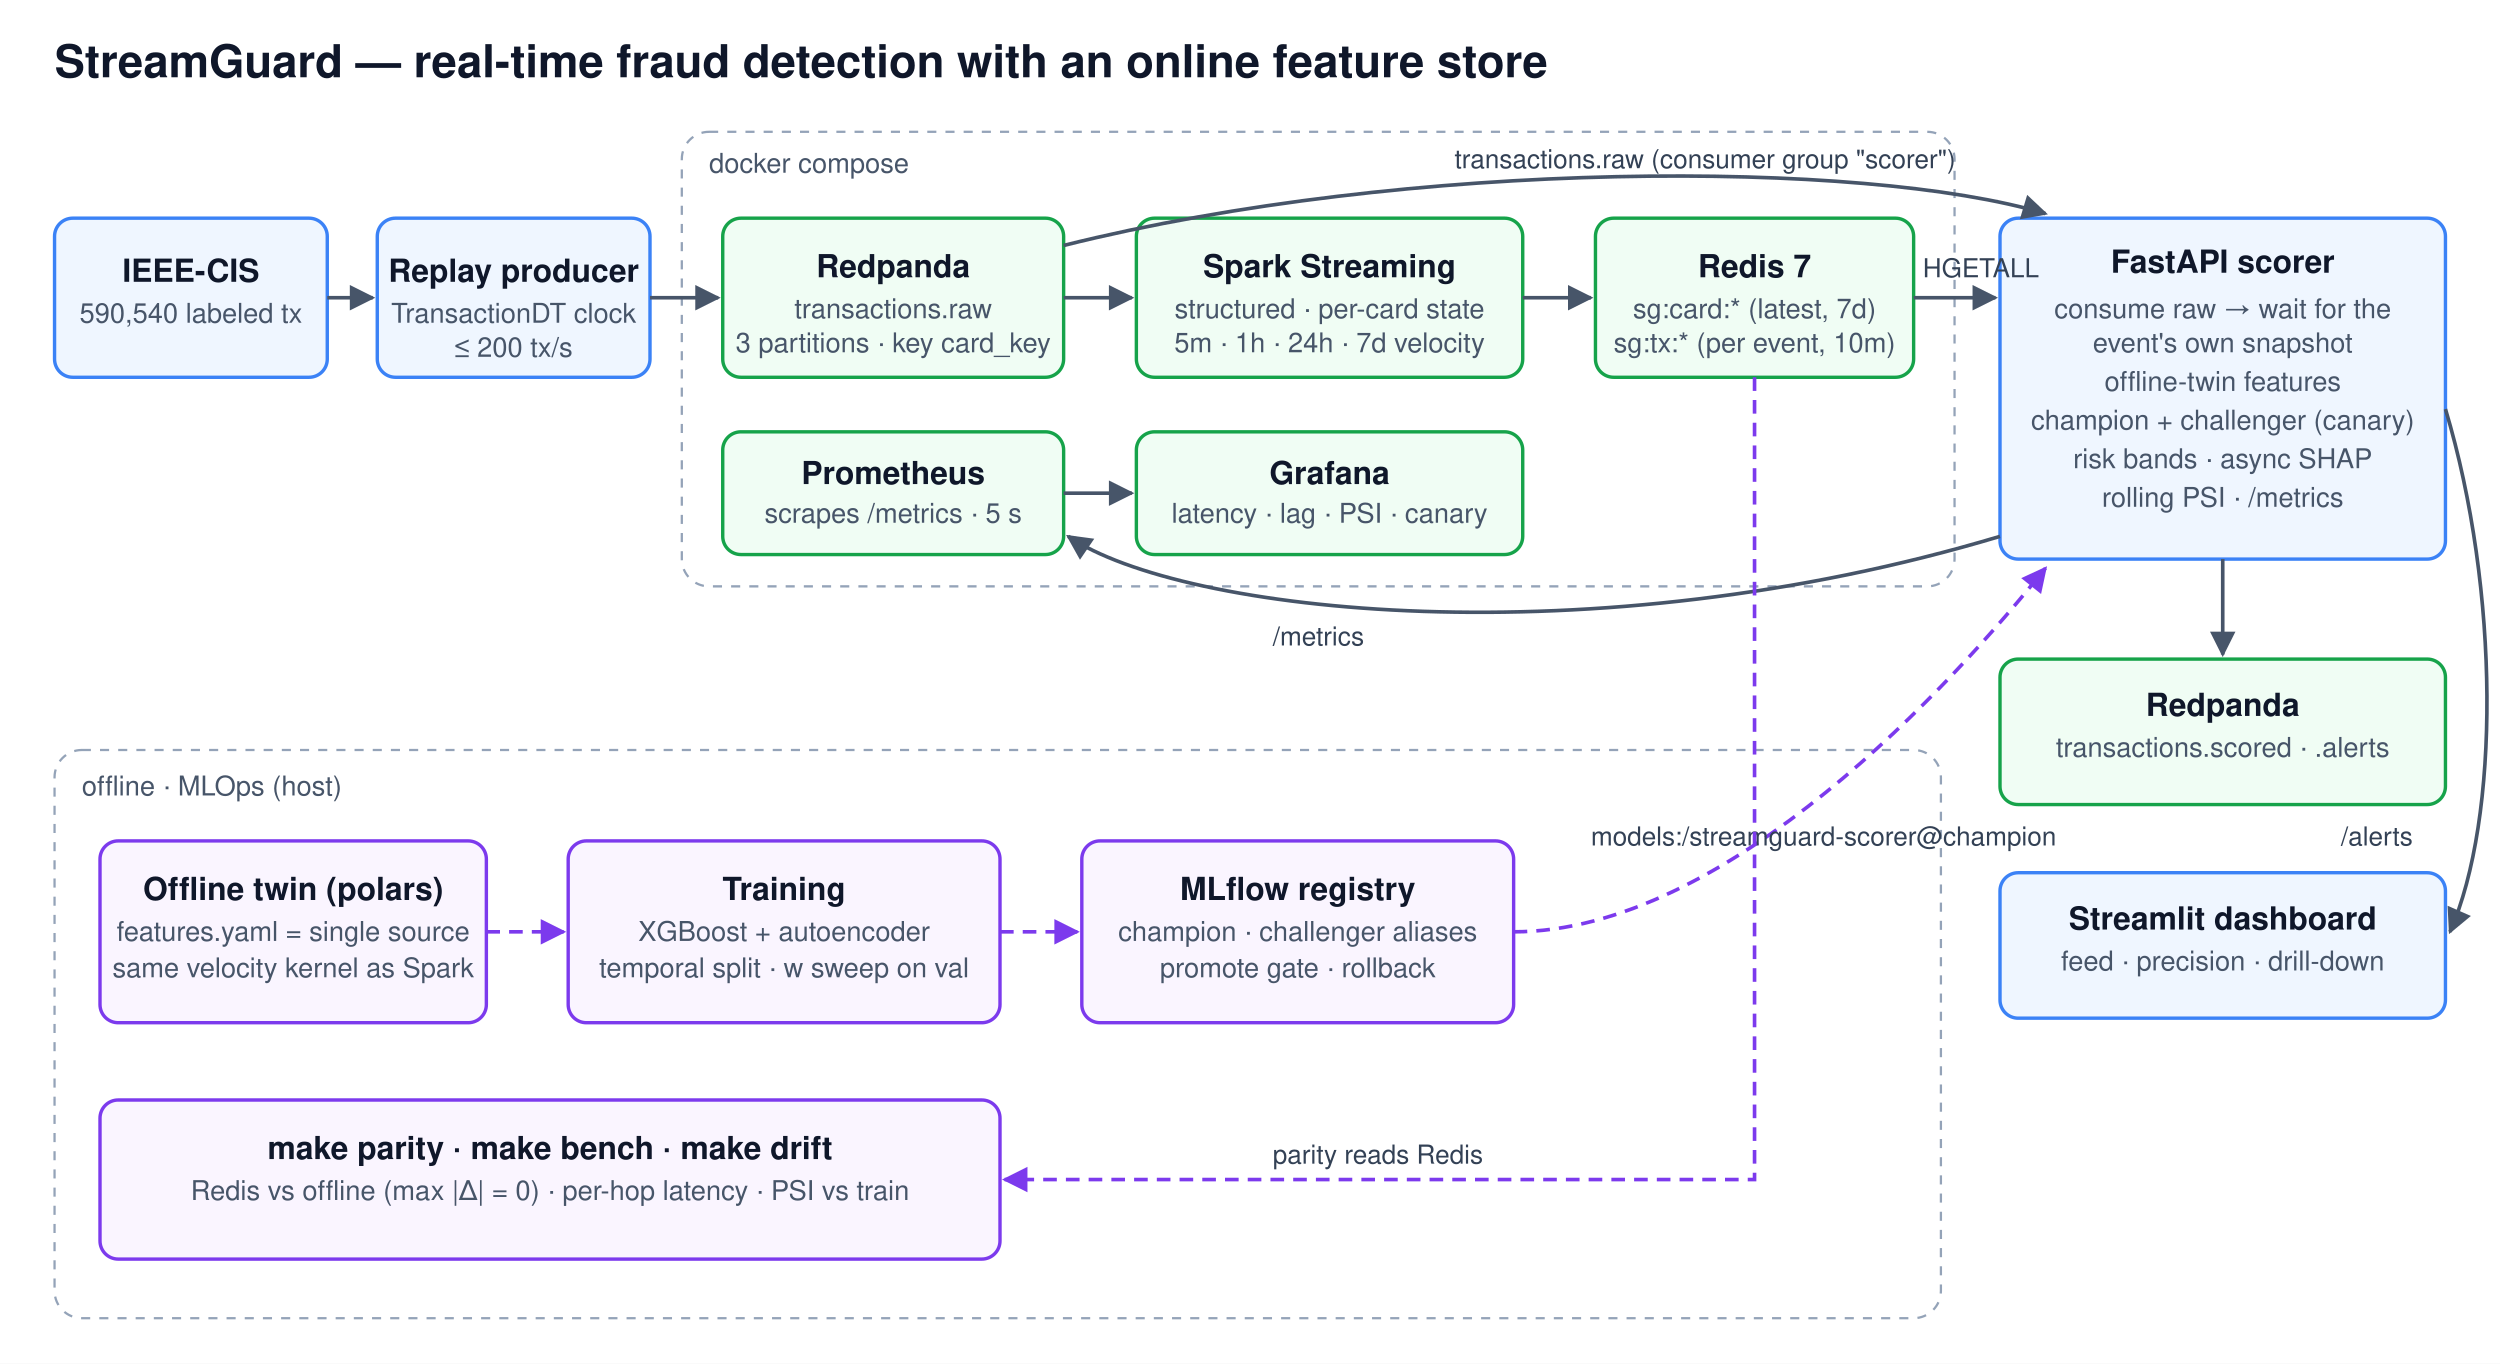
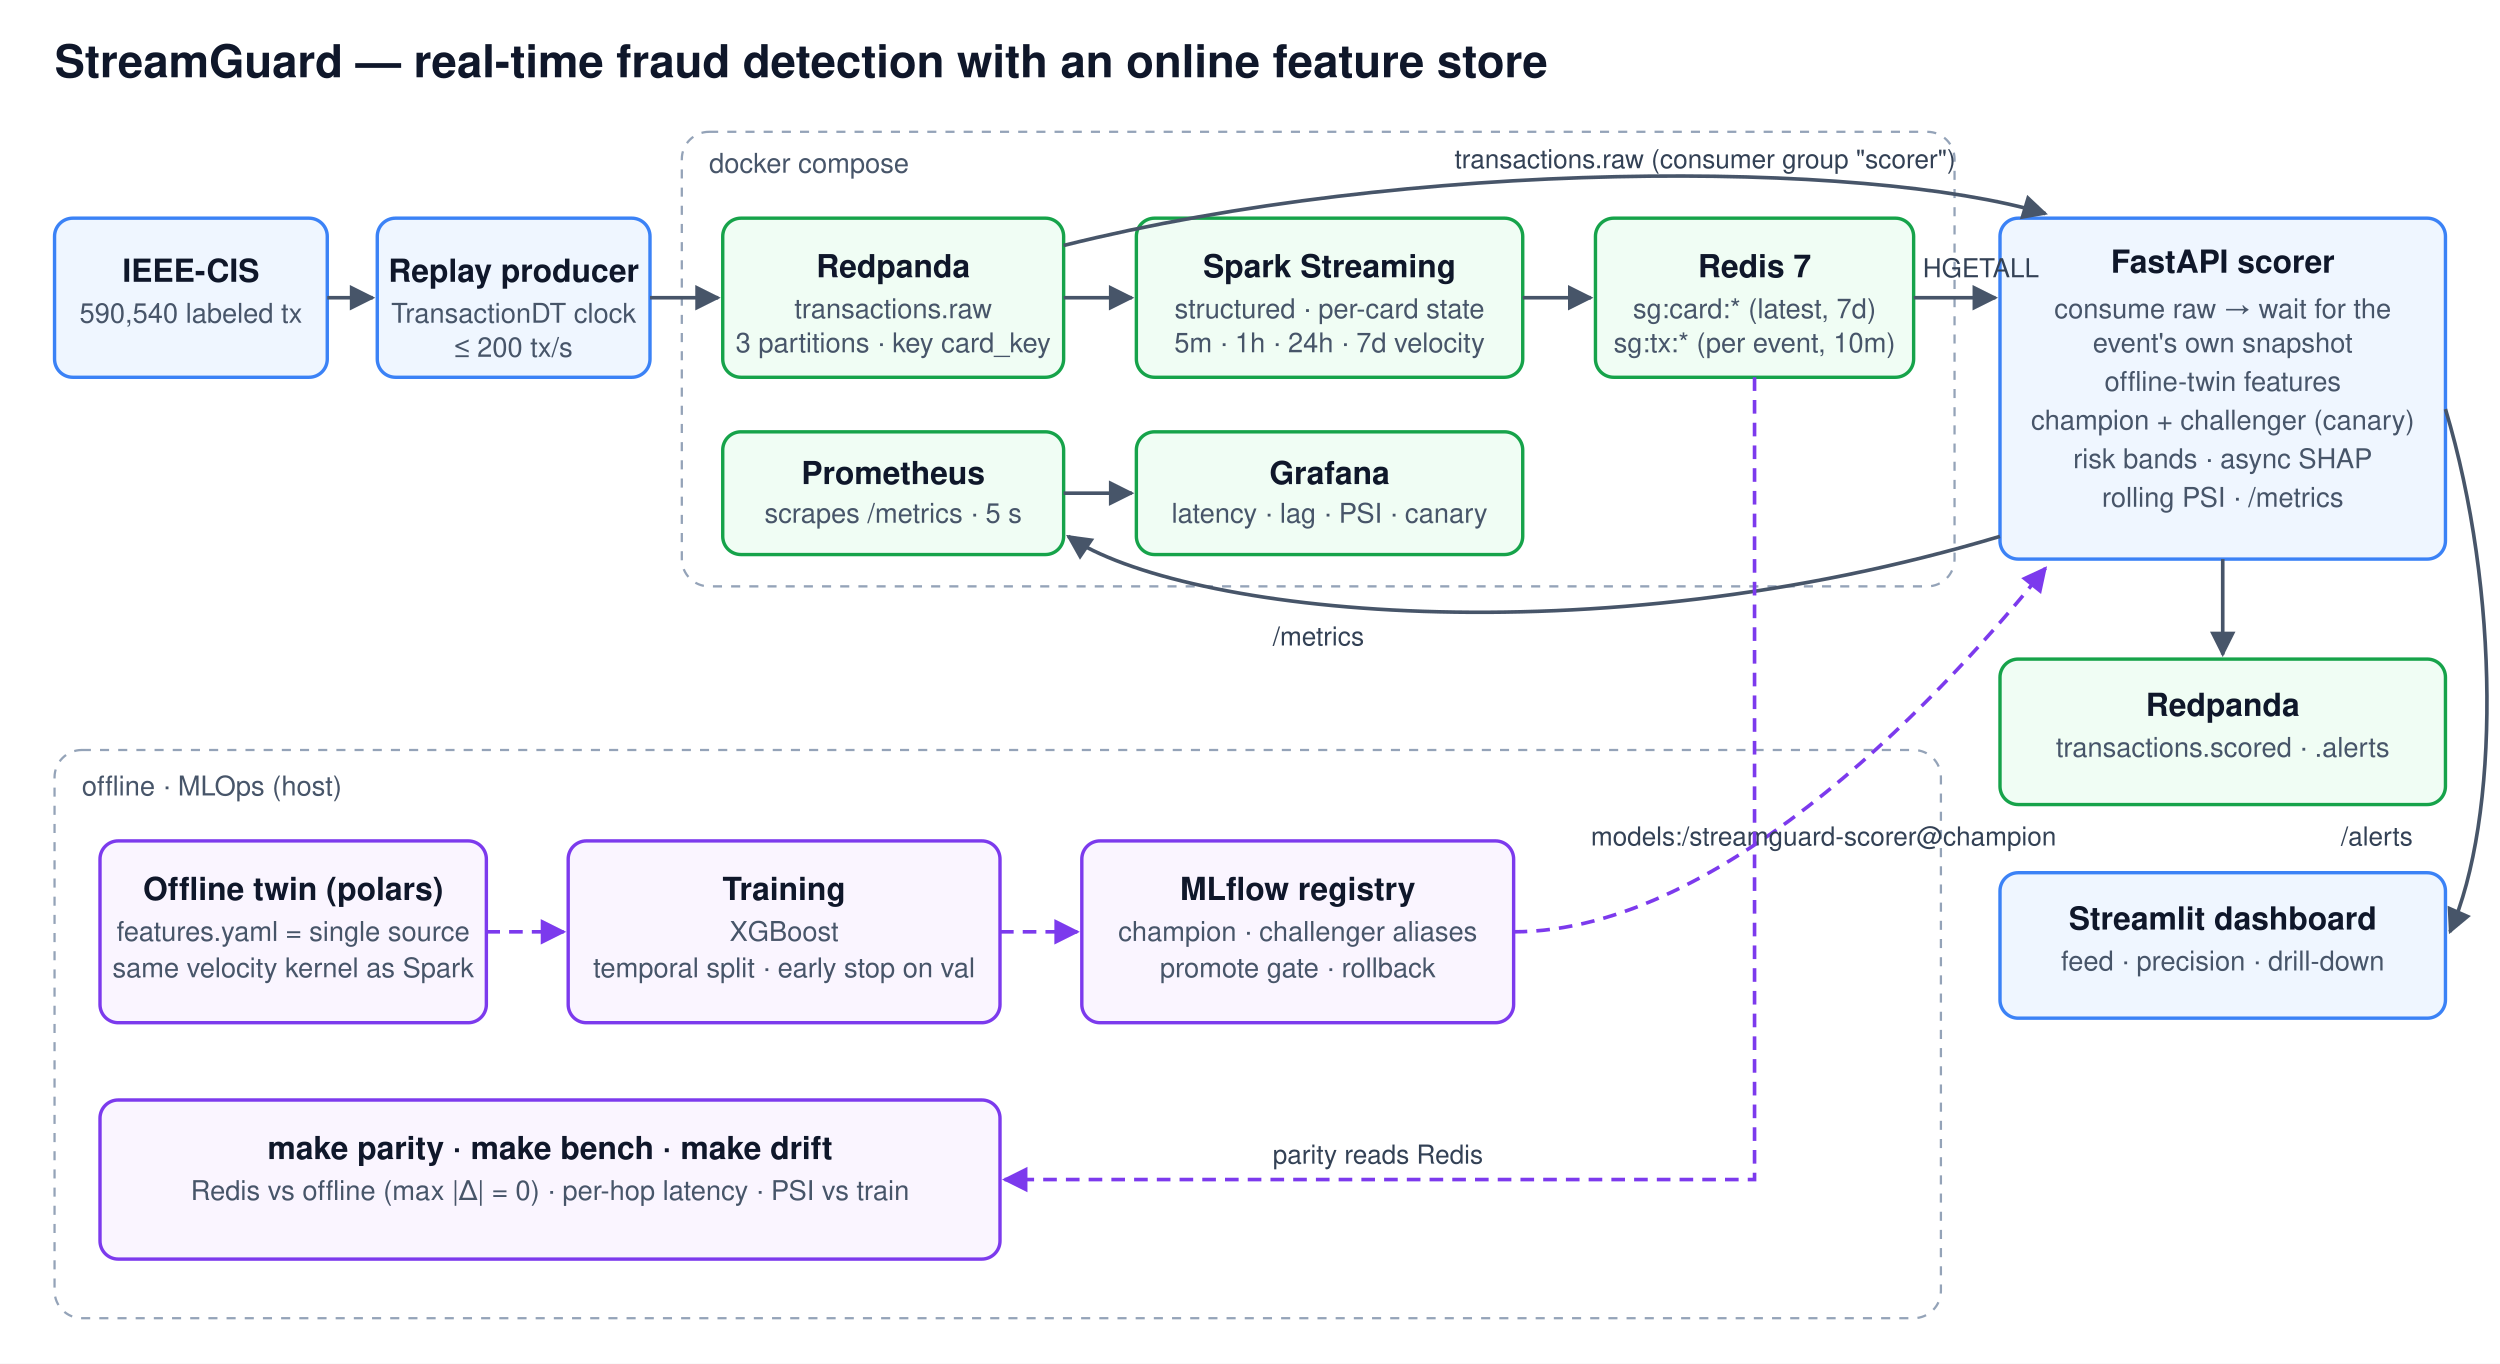
<svg xmlns="http://www.w3.org/2000/svg" viewBox="0 0 1100 600" font-family="Helvetica, Arial, sans-serif" font-size="13">
  <defs>
    <marker id="arrow" viewBox="0 0 10 10" refX="9" refY="5" markerWidth="7" markerHeight="7" orient="auto-start-reverse">
      <path d="M0,0 L10,5 L0,10 z" fill="#475569" />
    </marker>
    <marker id="arrow-dash" viewBox="0 0 10 10" refX="9" refY="5" markerWidth="7" markerHeight="7" orient="auto-start-reverse">
      <path d="M0,0 L10,5 L0,10 z" fill="#7c3aed" />
    </marker>
    <style>
      .box { stroke-width: 1.5; rx: 8; }
      .host { fill: #eff6ff; stroke: #3b82f6; }
      .ctr { fill: #f0fdf4; stroke: #16a34a; }
      .ml { fill: #faf5ff; stroke: #7c3aed; }
      .title { font-weight: 700; font-size: 14px; fill: #0f172a; }
      .sub { fill: #475569; font-size: 12px; }
      .edge { stroke: #475569; stroke-width: 1.6; fill: none; marker-end: url(#arrow); }
      .offline { stroke: #7c3aed; stroke-width: 1.6; fill: none; stroke-dasharray: 6 4; marker-end: url(#arrow-dash); }
      .label { fill: #334155; font-size: 11.5px; }
      .zone { fill: none; stroke: #94a3b8; stroke-dasharray: 4 4; rx: 12; }
    </style>
  </defs>
  <rect width="1100" height="600" fill="#ffffff" />
  <text x="24" y="34" font-size="20" font-weight="700" fill="#0f172a">StreamGuard — real-time fraud detection with an online feature store</text>
  <rect class="zone" x="300" y="58" width="560" height="200" />
  <text x="312" y="76" class="sub">docker compose</text>
  <rect class="box host" x="24" y="96" width="120" height="70" />
  <text x="84" y="124" text-anchor="middle" class="title">IEEE-CIS</text>
  <text x="84" y="142" text-anchor="middle" class="sub">590,540 labeled tx</text>
  <rect class="box host" x="166" y="96" width="120" height="70" />
  <text x="226" y="124" text-anchor="middle" class="title">Replay producer</text>
  <text x="226" y="142" text-anchor="middle" class="sub">TransactionDT clock</text>
  <text x="226" y="157" text-anchor="middle" class="sub">≤ 200 tx/s</text>
  <rect class="box ctr" x="318" y="96" width="150" height="70" />
  <text x="393" y="122" text-anchor="middle" class="title">Redpanda</text>
  <text x="393" y="140" text-anchor="middle" class="sub">transactions.raw</text>
  <text x="393" y="155" text-anchor="middle" class="sub">3 partitions · key card_key</text>
  <rect class="box ctr" x="500" y="96" width="170" height="70" />
  <text x="585" y="122" text-anchor="middle" class="title">Spark Streaming</text>
  <text x="585" y="140" text-anchor="middle" class="sub">structured · per-card state</text>
  <text x="585" y="155" text-anchor="middle" class="sub">5m · 1h · 24h · 7d velocity</text>
  <rect class="box ctr" x="702" y="96" width="140" height="70" />
  <text x="772" y="122" text-anchor="middle" class="title">Redis 7</text>
  <text x="772" y="140" text-anchor="middle" class="sub">sg:card:* (latest, 7d)</text>
  <text x="772" y="155" text-anchor="middle" class="sub">sg:tx:* (per event, 10m)</text>
  <path class="edge" d="M144,131 H164" />
  <path class="edge" d="M286,131 H316" />
  <path class="edge" d="M468,131 H498" />
  <path class="edge" d="M670,131 H700" />
  <rect class="box ctr" x="318" y="190" width="150" height="54" />
  <text x="393" y="213" text-anchor="middle" class="title">Prometheus</text>
  <text x="393" y="230" text-anchor="middle" class="sub">scrapes /metrics · 5 s</text>
  <rect class="box ctr" x="500" y="190" width="170" height="54" />
  <text x="585" y="213" text-anchor="middle" class="title">Grafana</text>
  <text x="585" y="230" text-anchor="middle" class="sub">latency · lag · PSI · canary</text>
  <path class="edge" d="M468,217 H498" />
  <rect class="box host" x="880" y="96" width="196" height="150" />
  <text x="978" y="120" text-anchor="middle" class="title">FastAPI scorer</text>
  <text x="978" y="140" text-anchor="middle" class="sub">consume raw → wait for the</text>
  <text x="978" y="155" text-anchor="middle" class="sub">event's own snapshot</text>
  <text x="978" y="172" text-anchor="middle" class="sub">offline-twin features</text>
  <text x="978" y="189" text-anchor="middle" class="sub">champion + challenger (canary)</text>
  <text x="978" y="206" text-anchor="middle" class="sub">risk bands · async SHAP</text>
  <text x="978" y="223" text-anchor="middle" class="sub">rolling PSI · /metrics</text>
  <path class="edge" d="M842,131 H878" />
  <text x="846" y="122" class="label">HGETALL</text>
  <path class="edge" d="M468,108 C 620,70 820,70 900,94" />
  <text x="640" y="74" class="label">transactions.raw (consumer group "scorer")</text>
  <path class="edge" d="M880,236 C 700,290 520,270 470,236" />
  <text x="560" y="284" class="label">/metrics</text>
  <rect class="box ctr" x="880" y="290" width="196" height="64" />
  <text x="978" y="315" text-anchor="middle" class="title">Redpanda</text>
  <text x="978" y="333" text-anchor="middle" class="sub">transactions.scored · .alerts</text>
  <path class="edge" d="M978,246 V288" />
  <rect class="box host" x="880" y="384" width="196" height="64" />
  <text x="978" y="409" text-anchor="middle" class="title">Streamlit dashboard</text>
  <text x="978" y="427" text-anchor="middle" class="sub">feed · precision · drill-down</text>
  <path class="edge" d="M1076,180 C 1100,260 1100,360 1078,410" />
  <text x="1030" y="372" class="label">/alerts</text>
  <rect class="zone" x="24" y="330" width="830" height="250" />
  <text x="36" y="350" class="sub">offline · MLOps (host)</text>
  <rect class="box ml" x="44" y="370" width="170" height="80" />
  <text x="129" y="396" text-anchor="middle" class="title">Offline twin (polars)</text>
  <text x="129" y="414" text-anchor="middle" class="sub">features.yaml = single source</text>
  <text x="129" y="430" text-anchor="middle" class="sub">same velocity kernel as Spark</text>
  <rect class="box ml" x="250" y="370" width="190" height="80" />
  <text x="345" y="396" text-anchor="middle" class="title">Training</text>
-   <text x="345" y="414" text-anchor="middle" class="sub">XGBoost + autoencoder</text>
-   <text x="345" y="430" text-anchor="middle" class="sub">temporal split · w sweep on val</text>
+   <text x="345" y="414" text-anchor="middle" class="sub">XGBoost</text>
+   <text x="345" y="430" text-anchor="middle" class="sub">temporal split · early stop on val</text>
  <rect class="box ml" x="476" y="370" width="190" height="80" />
  <text x="571" y="396" text-anchor="middle" class="title">MLflow registry</text>
  <text x="571" y="414" text-anchor="middle" class="sub">champion · challenger aliases</text>
  <text x="571" y="430" text-anchor="middle" class="sub">promote gate · rollback</text>
  <rect class="box ml" x="44" y="484" width="396" height="70" />
  <text x="242" y="510" text-anchor="middle" class="title">make parity · make bench · make drift</text>
  <text x="242" y="528" text-anchor="middle" class="sub">Redis vs offline (max |Δ| = 0) · per-hop latency · PSI vs train</text>
  <path class="offline" d="M214,410 H248" />
  <path class="offline" d="M440,410 H474" />
  <path class="offline" d="M666,410 C 760,410 860,300 900,250" />
  <text x="700" y="372" class="label" fill="#7c3aed">models:/streamguard-scorer@champion</text>
  <path class="offline" d="M772,166 V519 H442" />
  <text x="560" y="512" class="label" fill="#7c3aed">parity reads Redis</text>
</svg>
